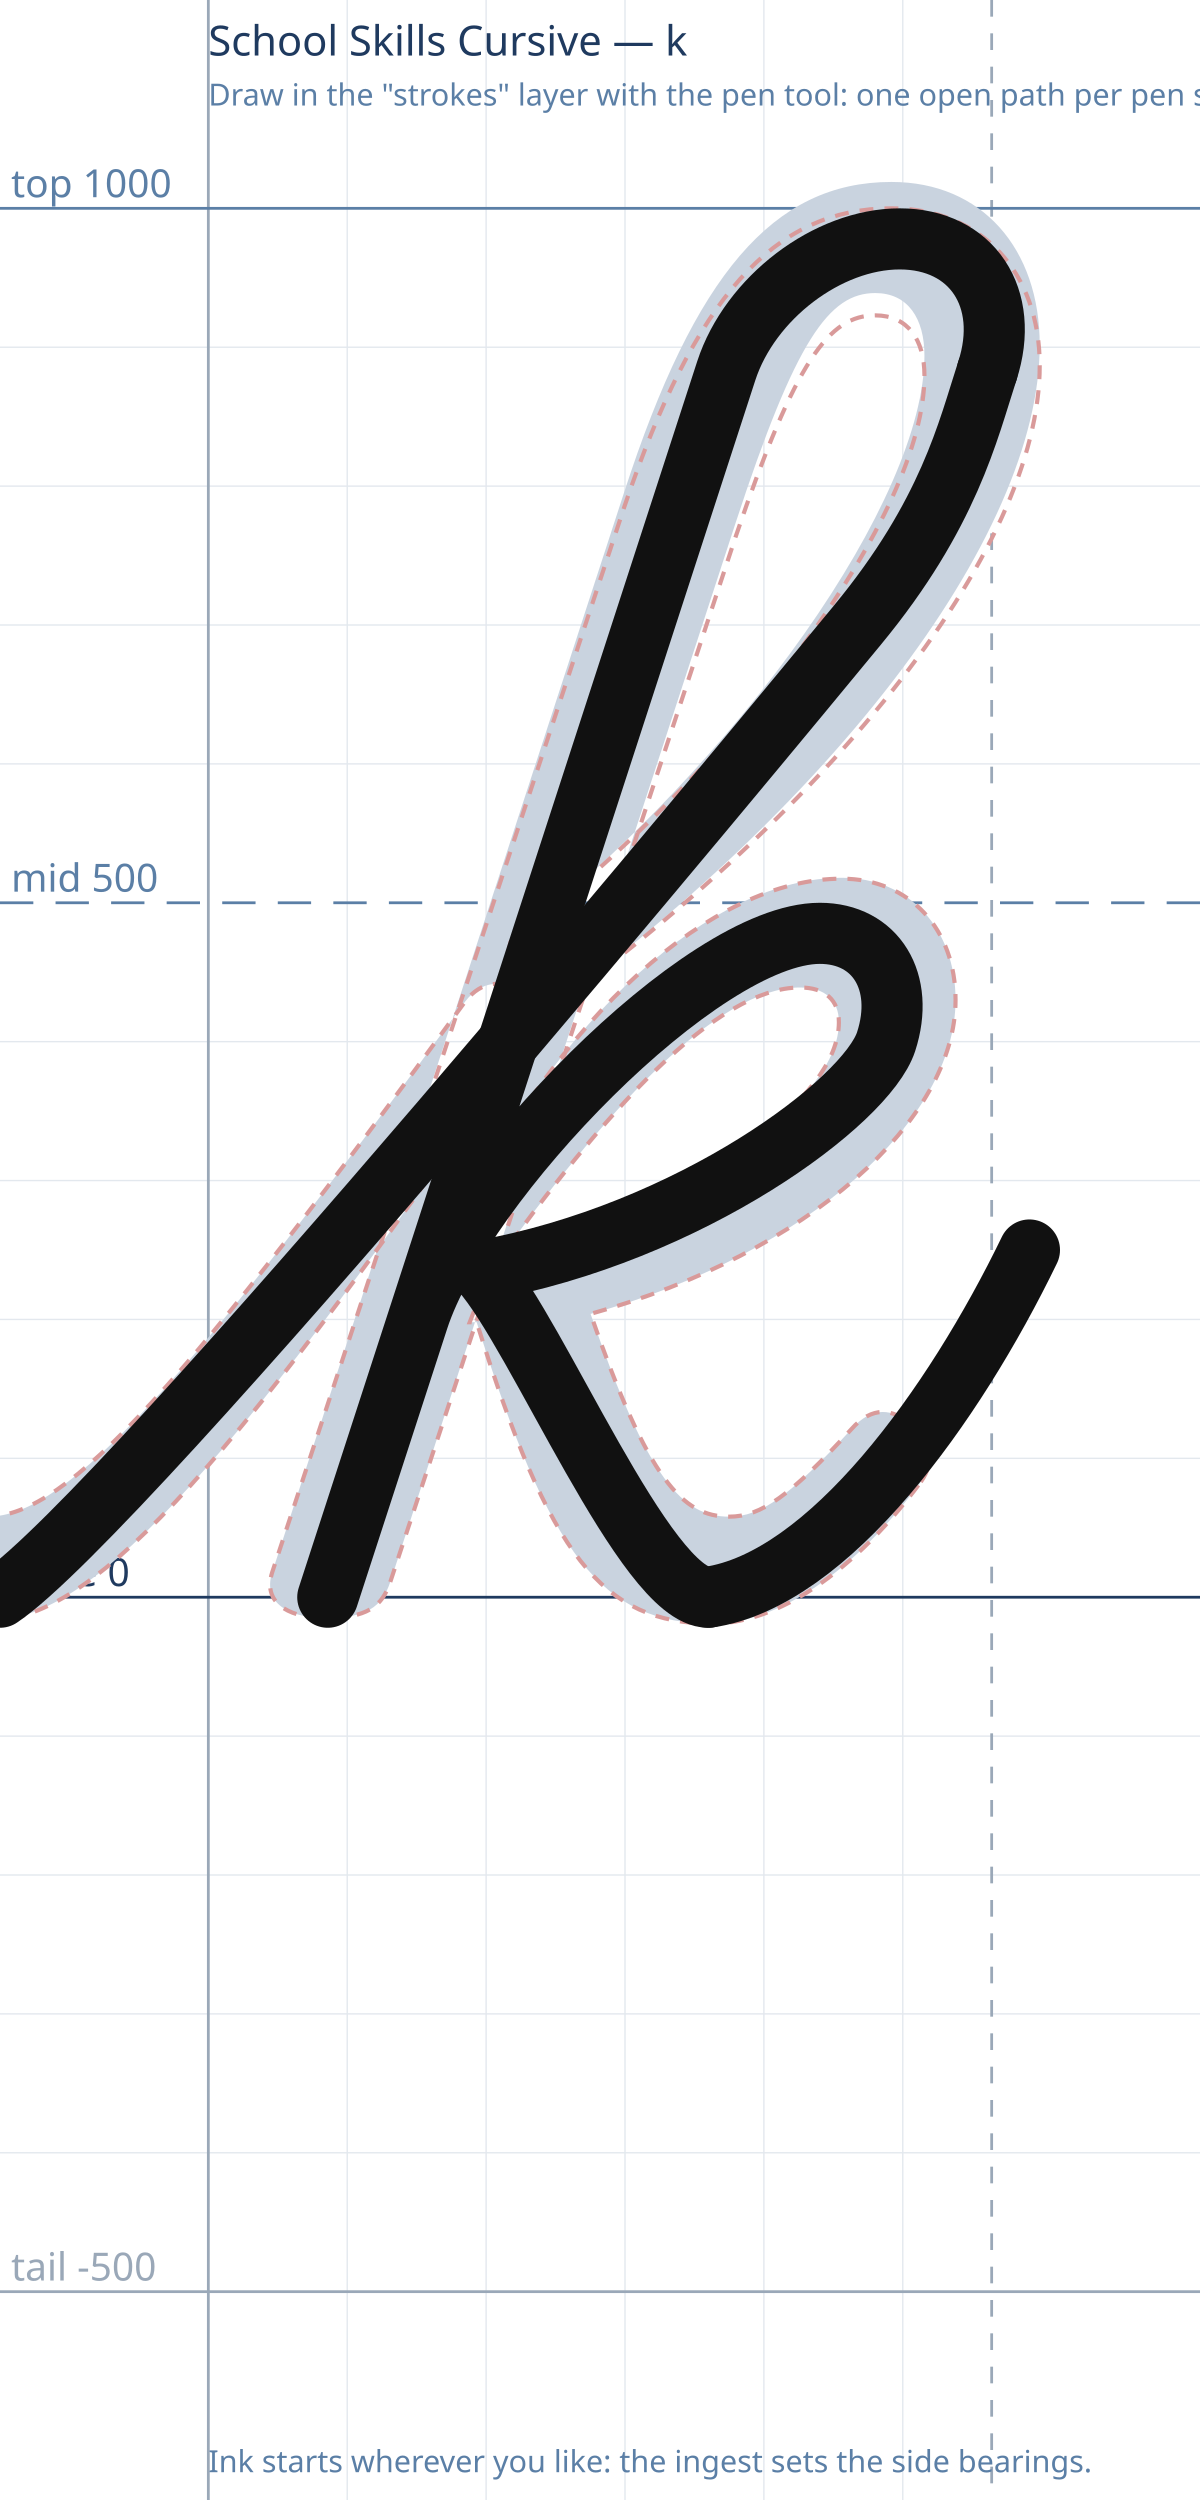
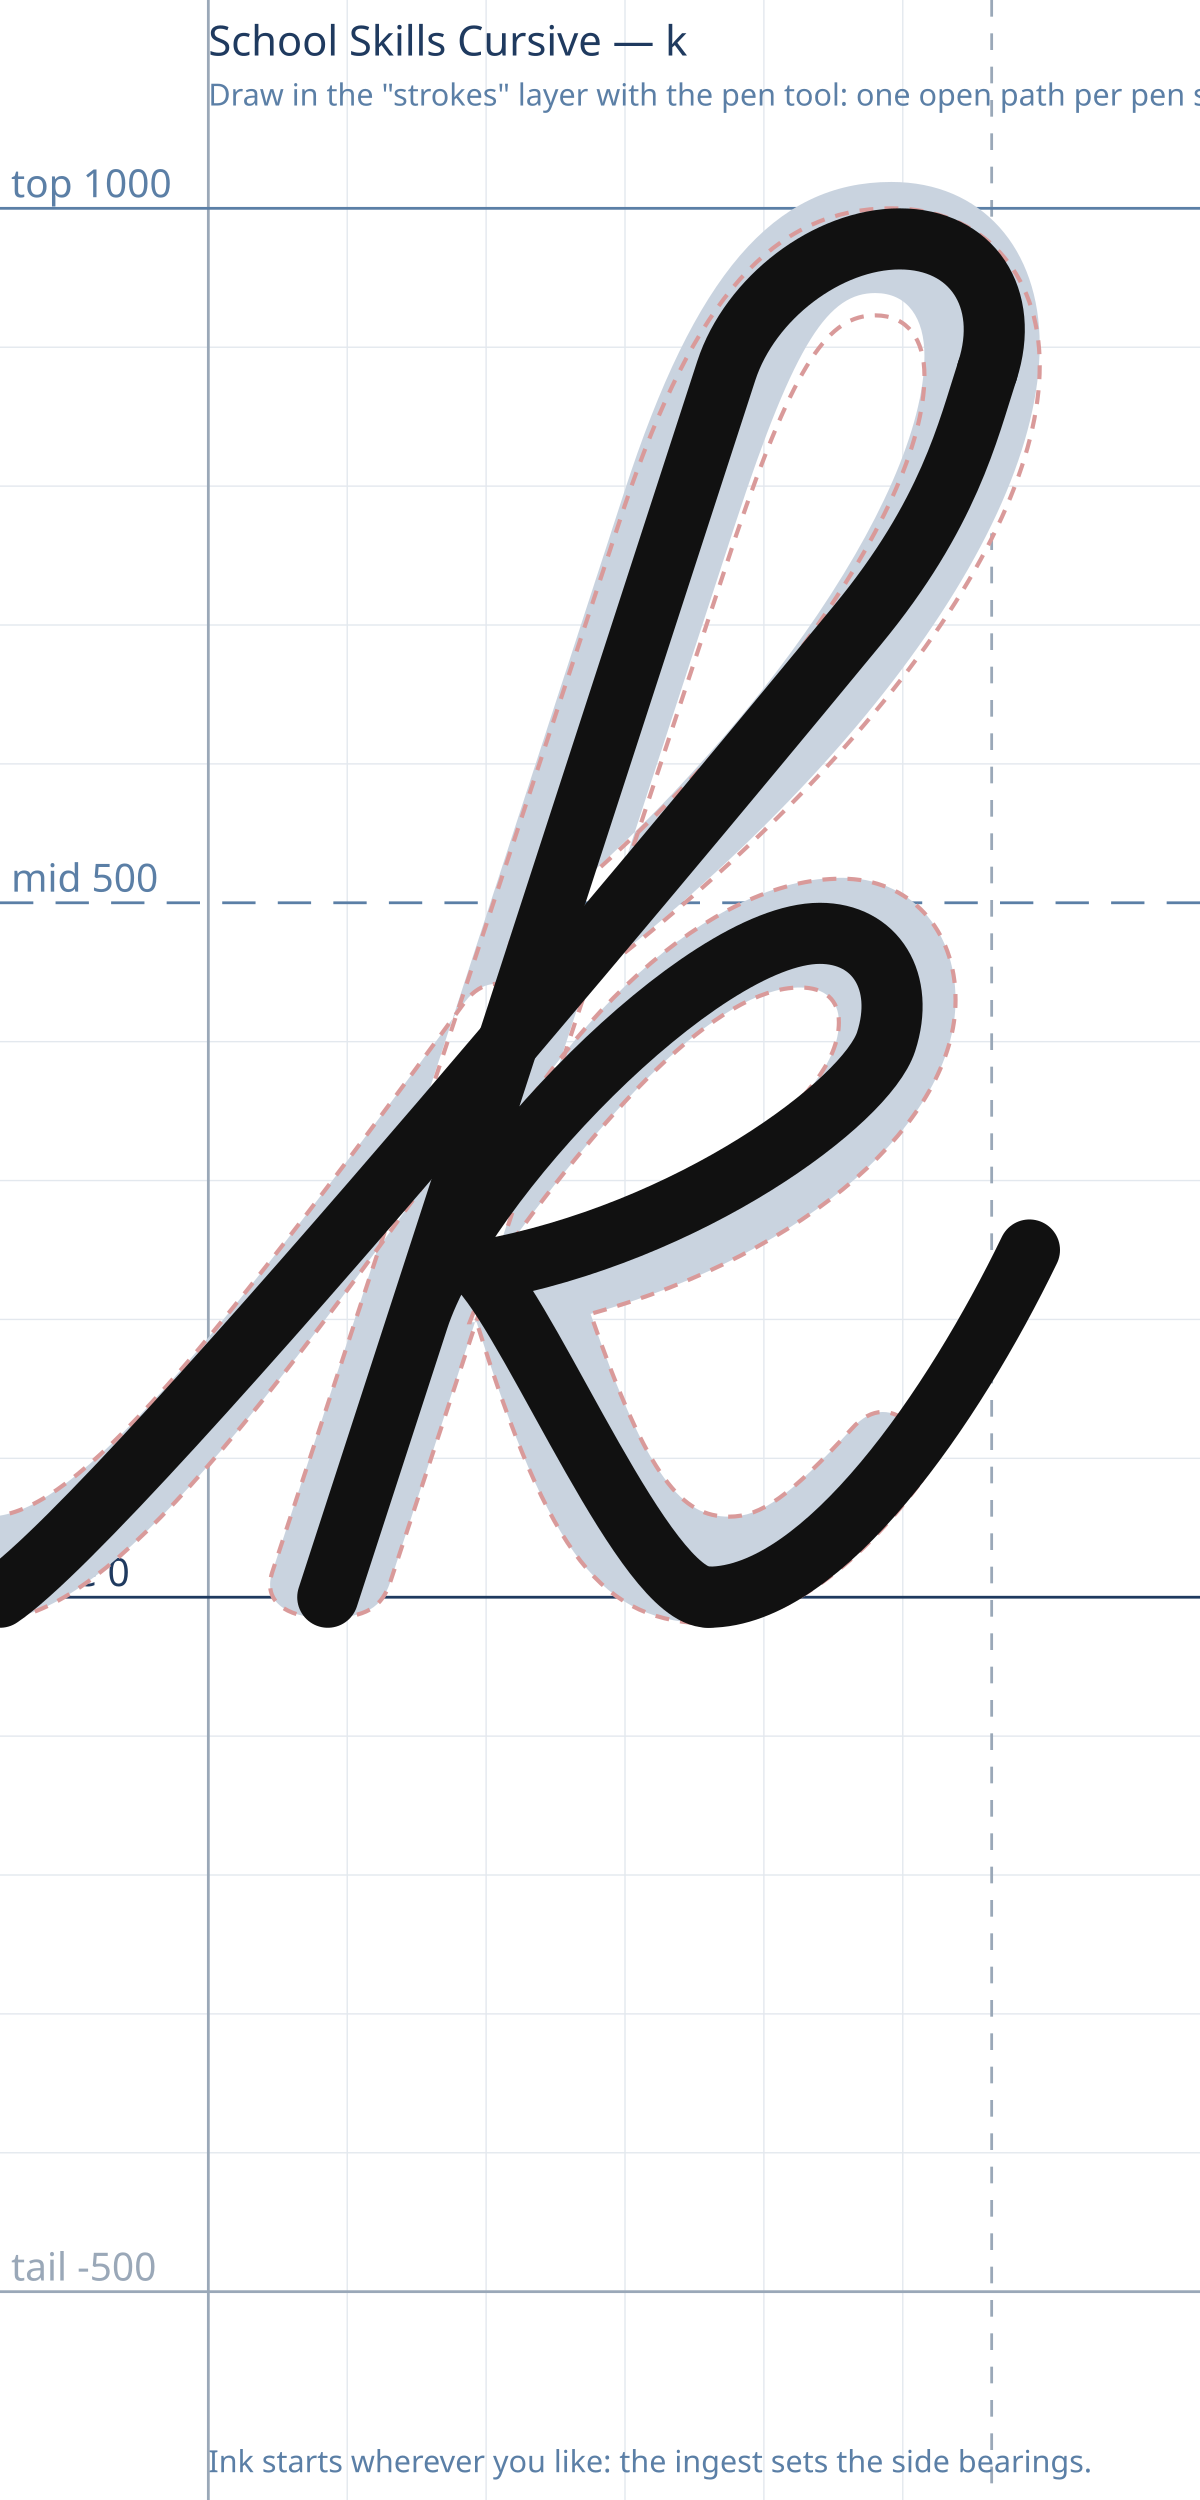
<svg xmlns="http://www.w3.org/2000/svg" width="432" height="900" viewBox="0 0 864 1800" data-hand="cursive" data-glyph="k" data-units="1000" data-origin="150" data-baseline="1150">
  <g id="ruling">
    <line x1="0" y1="1550" x2="864" y2="1550" stroke="#e3e8ee" stroke-width="1" />
    <line x1="0" y1="1450" x2="864" y2="1450" stroke="#e3e8ee" stroke-width="1" />
    <line x1="0" y1="1350" x2="864" y2="1350" stroke="#e3e8ee" stroke-width="1" />
    <line x1="0" y1="1250" x2="864" y2="1250" stroke="#e3e8ee" stroke-width="1" />
    <line x1="0" y1="1050" x2="864" y2="1050" stroke="#e3e8ee" stroke-width="1" />
    <line x1="0" y1="950" x2="864" y2="950" stroke="#e3e8ee" stroke-width="1" />
    <line x1="0" y1="850" x2="864" y2="850" stroke="#e3e8ee" stroke-width="1" />
    <line x1="0" y1="750" x2="864" y2="750" stroke="#e3e8ee" stroke-width="1" />
    <line x1="0" y1="550" x2="864" y2="550" stroke="#e3e8ee" stroke-width="1" />
    <line x1="0" y1="450" x2="864" y2="450" stroke="#e3e8ee" stroke-width="1" />
    <line x1="0" y1="350" x2="864" y2="350" stroke="#e3e8ee" stroke-width="1" />
    <line x1="0" y1="250" x2="864" y2="250" stroke="#e3e8ee" stroke-width="1" />
    <line x1="150" y1="0" x2="150" y2="1800" stroke="#e3e8ee" stroke-width="1" />
    <line x1="250" y1="0" x2="250" y2="1800" stroke="#e3e8ee" stroke-width="1" />
    <line x1="350" y1="0" x2="350" y2="1800" stroke="#e3e8ee" stroke-width="1" />
    <line x1="450" y1="0" x2="450" y2="1800" stroke="#e3e8ee" stroke-width="1" />
    <line x1="550" y1="0" x2="550" y2="1800" stroke="#e3e8ee" stroke-width="1" />
    <line x1="650" y1="0" x2="650" y2="1800" stroke="#e3e8ee" stroke-width="1" />
    <line x1="150" y1="0" x2="150" y2="1800" stroke="#9aa8b8" stroke-width="2" />
    <line x1="714" y1="0" x2="714" y2="1800" stroke="#9aa8b8" stroke-width="2" stroke-dasharray="12 12" />
    <line x1="0" y1="150" x2="864" y2="150" stroke="#5b7fa6" stroke-width="2" />
    <text x="8" y="142" font-family="sans-serif" font-size="28" fill="#5b7fa6">top 1000</text>
    <line x1="0" y1="650" x2="864" y2="650" stroke="#5b7fa6" stroke-width="2" stroke-dasharray="24 16" />
    <text x="8" y="642" font-family="sans-serif" font-size="28" fill="#5b7fa6">mid 500</text>
    <line x1="0" y1="1150" x2="864" y2="1150" stroke="#1f3a5f" stroke-width="2" />
    <text x="8" y="1142" font-family="sans-serif" font-size="28" fill="#1f3a5f">base 0</text>
    <line x1="0" y1="1650" x2="864" y2="1650" stroke="#9aa8b8" stroke-width="2" />
    <text x="8" y="1642" font-family="sans-serif" font-size="28" fill="#9aa8b8">tail -500</text>
  </g>
  <g id="outline-body">
    <path d="M 373 756 C 396 722 359 690 335 721 C 135 995 49 1092 -9 1092 C -59 1092 -59 1167 -9 1167 C 63 1167 153 1075 373 756 Z M 281 1139 L 529.6 376.6 C 573 244.2 597 211 630.2 211 C 653.6 211 665.6 229.2 665.6 256 C 665.6 358.8 534.4 546.4 367.6 678.2 L 348 761 C 598.2 588 748.6 385.8 748.6 248.4 C 748.6 179 707 131 641.8 131 C 556.6 131 500.2 198.2 449.6 353.8 L 196 1132 C 188 1157 213 1165 234 1165 C 264 1165 275 1157 281 1139 Z M 663 1067 C 674 1051 670 1039 656 1026 C 643 1014 628 1012 613 1029 C 569 1077 548 1092 525 1092 C 491.4 1092 466.8 1066 425.2 946 C 582.8 902.2 688 806 688 720 C 688 669 655 632 606 632 C 513 632 401 732 329 884 L 354 914 C 435 800 516 711 576 711 C 594 711 604 720 604 736 C 604 791 506 862 358 901 L 338.2 952 L 343.2 952 C 395.8 1121 433.4 1169 513 1169 C 553 1169 608 1141 663 1067 Z" fill="#c9d3df" fill-rule="evenodd" />
  </g>
  <g id="outline-reach">
    <path d="M 373 756 C 396 722 359 690 335 721 C 135 995 49 1092 -9 1092 C -59 1092 -59 1167 -9 1167 C 63 1167 153 1075 373 756 Z M 281 1139 L 529.6 386.609 C 573 259.056 597 227.071 630.2 227.071 C 653.6 227.071 665.6 244.605 665.6 270.424 C 665.6 369.461 534.4 550.193 367.6 678.2 L 348 761 C 598.2 590.27 748.6 395.472 748.6 263.102 C 748.6 196.243 707 150 641.8 150 C 556.6 150 500.2 214.74 449.6 364.644 L 196 1132 C 188 1157 213 1165 234 1165 C 264 1165 275 1157 281 1139 Z M 663 1067 C 674 1051 670 1039 656 1026 C 643 1014 628 1012 613 1029 C 569 1077 548 1092 525 1092 C 491.4 1092 466.8 1066 425.2 946 C 582.8 902.2 688 806 688 720 C 688 669 655 632.659 606 632.659 C 513 632.659 401 732 329 884 L 354 914 C 435 800 516 711 576 711 C 594 711 604 720 604 736 C 604 791 506 862 358 901 L 338.2 952 L 343.2 952 C 395.8 1121 433.4 1169 513 1169 C 553 1169 608 1141 663 1067 Z" fill="none" stroke="#d99a9a" stroke-width="3" stroke-dasharray="10 8" fill-rule="evenodd" />
  </g>
  <g id="notes">
    <text x="150" y="40" font-family="sans-serif" font-size="30" fill="#1f3a5f">School Skills Cursive — k</text>
    <text x="150" y="76" font-family="sans-serif" font-size="22" fill="#5b7fa6">Draw in the "strokes" layer with the pen tool: one open path per pen stroke, in the order the pen makes them. Grey is the shape; red dashes are how far the tall or hanging part goes.</text>
    <text x="150" y="1780" font-family="sans-serif" font-size="22" fill="#5b7fa6">Ink starts wherever you like: the ingest sets the side bearings.</text>
  </g>
  <g id="strokes">
    <path id="lead" d="M 0 1150 C 89.5 1090 551.5 530 617.4 450 C 683.4 370 696.9 310 710.9 267" fill="none" stroke="#111" stroke-width="44" stroke-linecap="round" stroke-linejoin="round" />
    <path id="body" d="M 710.9 267 C 728 214.5 699.7 172 647.8 172 C 595.9 172 540 214.5 522.9 267 L 236 1150 L 301 950 C 333.5 850 505.3 672 590.3 672 C 630.6 672 652 706.9 638 750 C 624 793.1 497.1 888 346.4 915 C 386.7 960 465 1150 510 1150" fill="none" stroke="#111" stroke-width="44" stroke-linecap="round" stroke-linejoin="round" />
-     <path id="tail" d="M 510 1150 C 596.6 1137.5 686.7 1012.5 741.2 900" fill="none" stroke="#111" stroke-width="44" stroke-linecap="round" stroke-linejoin="round" />
+     <path id="tail" d="M 510 1150 C 593 1150 686.7 1012.5 741.2 900" fill="none" stroke="#111" stroke-width="44" stroke-linecap="round" stroke-linejoin="round" />
  </g>
</svg>
